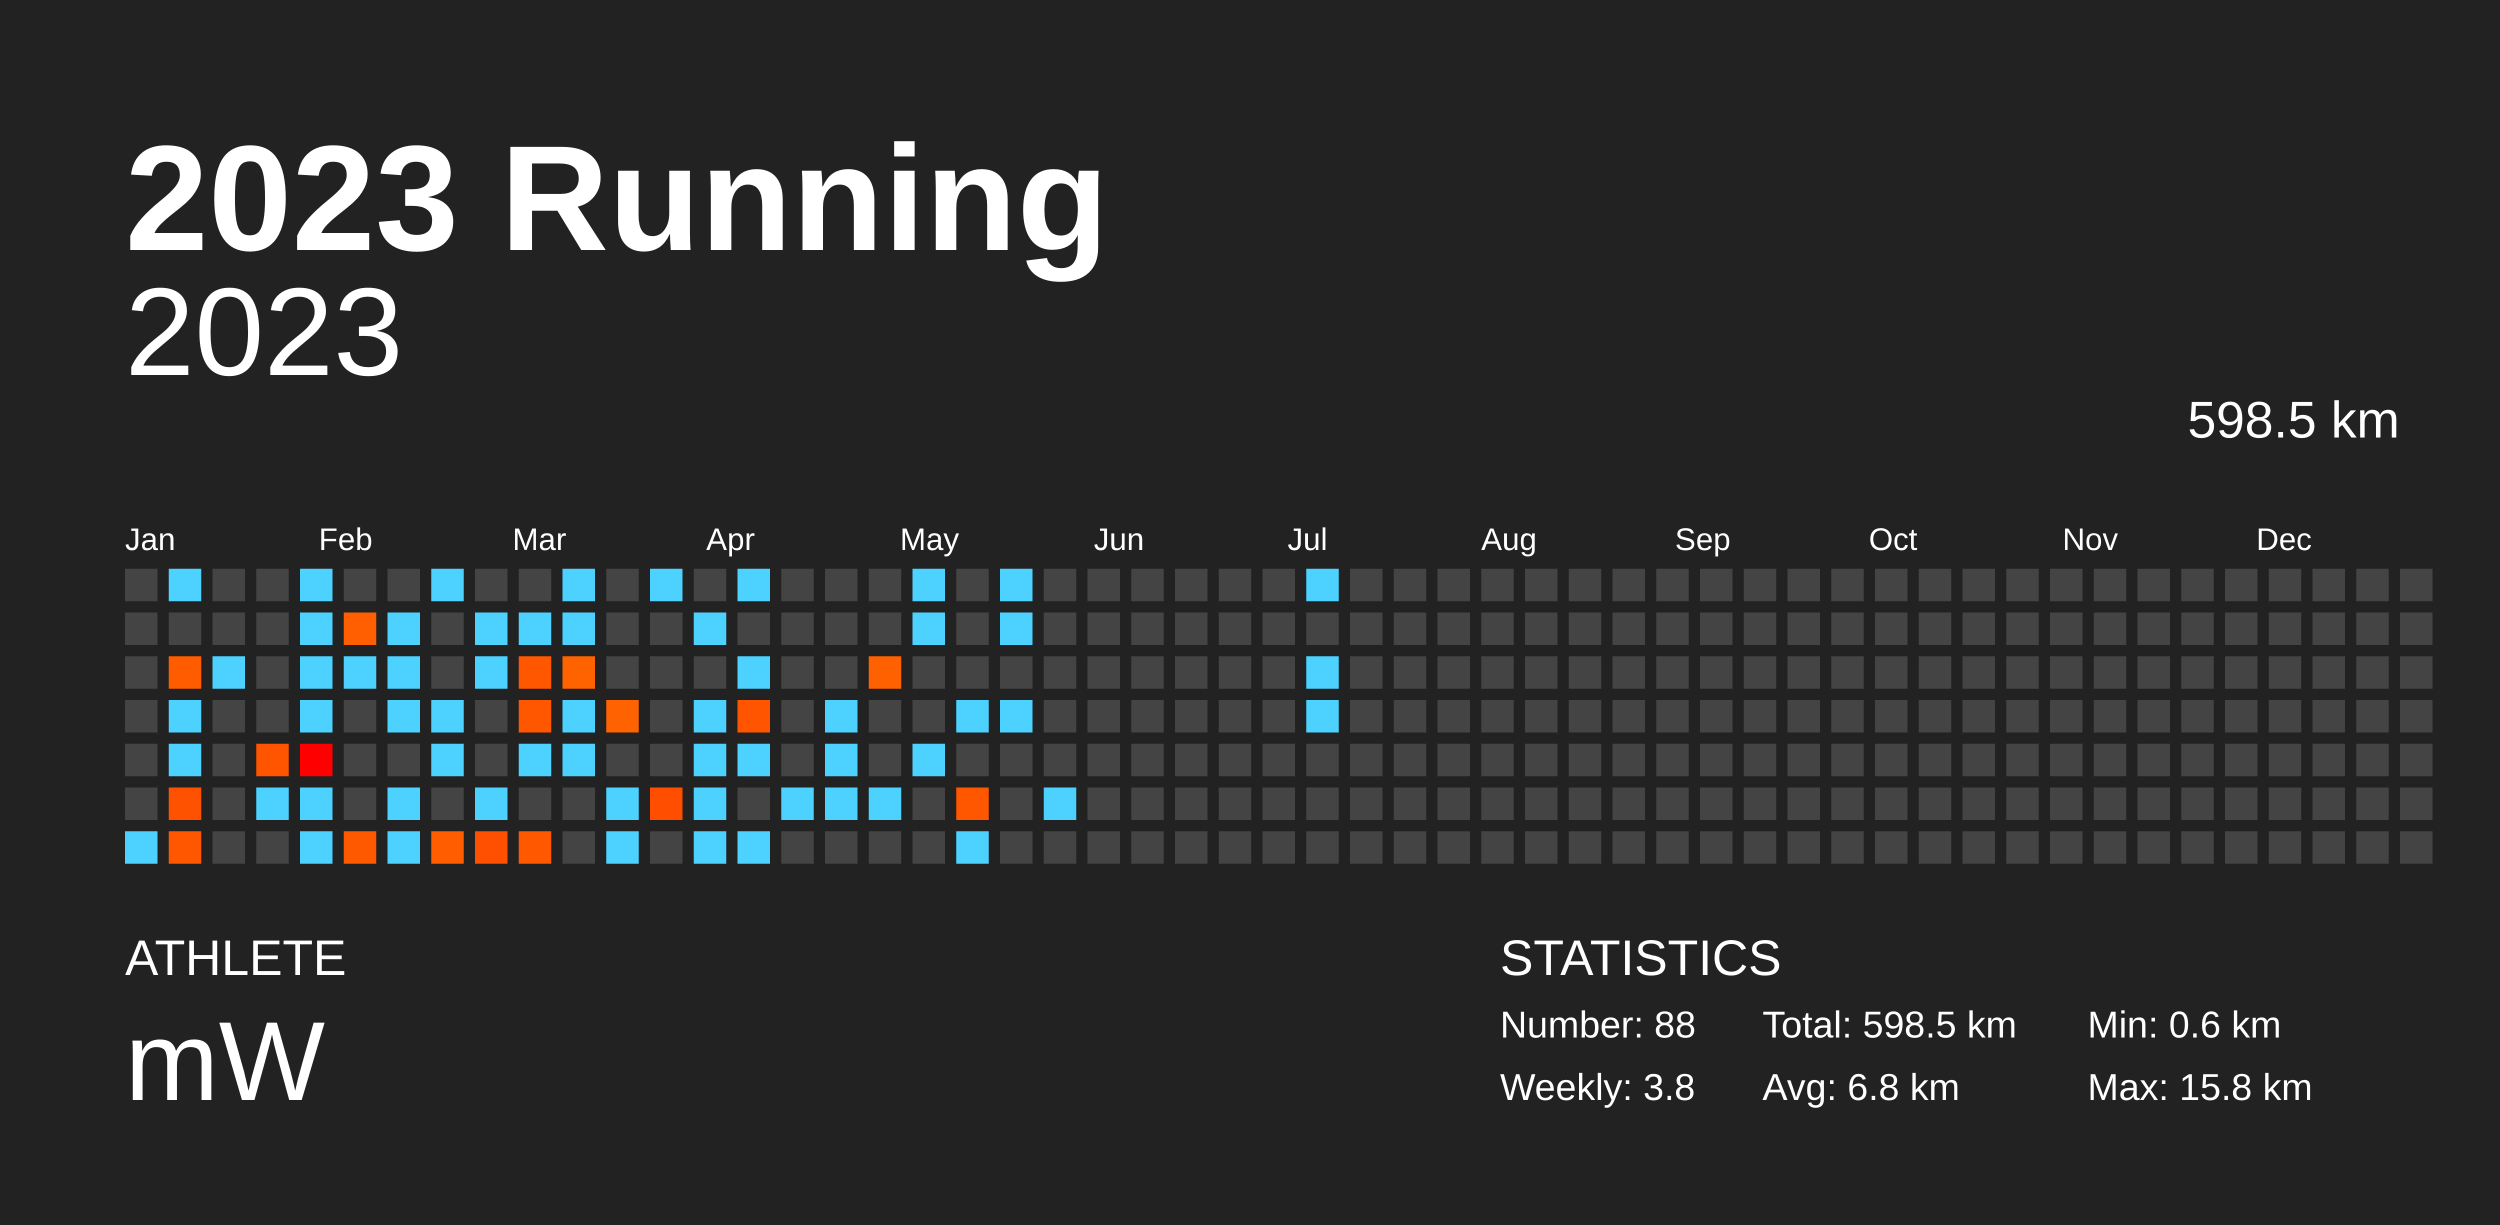
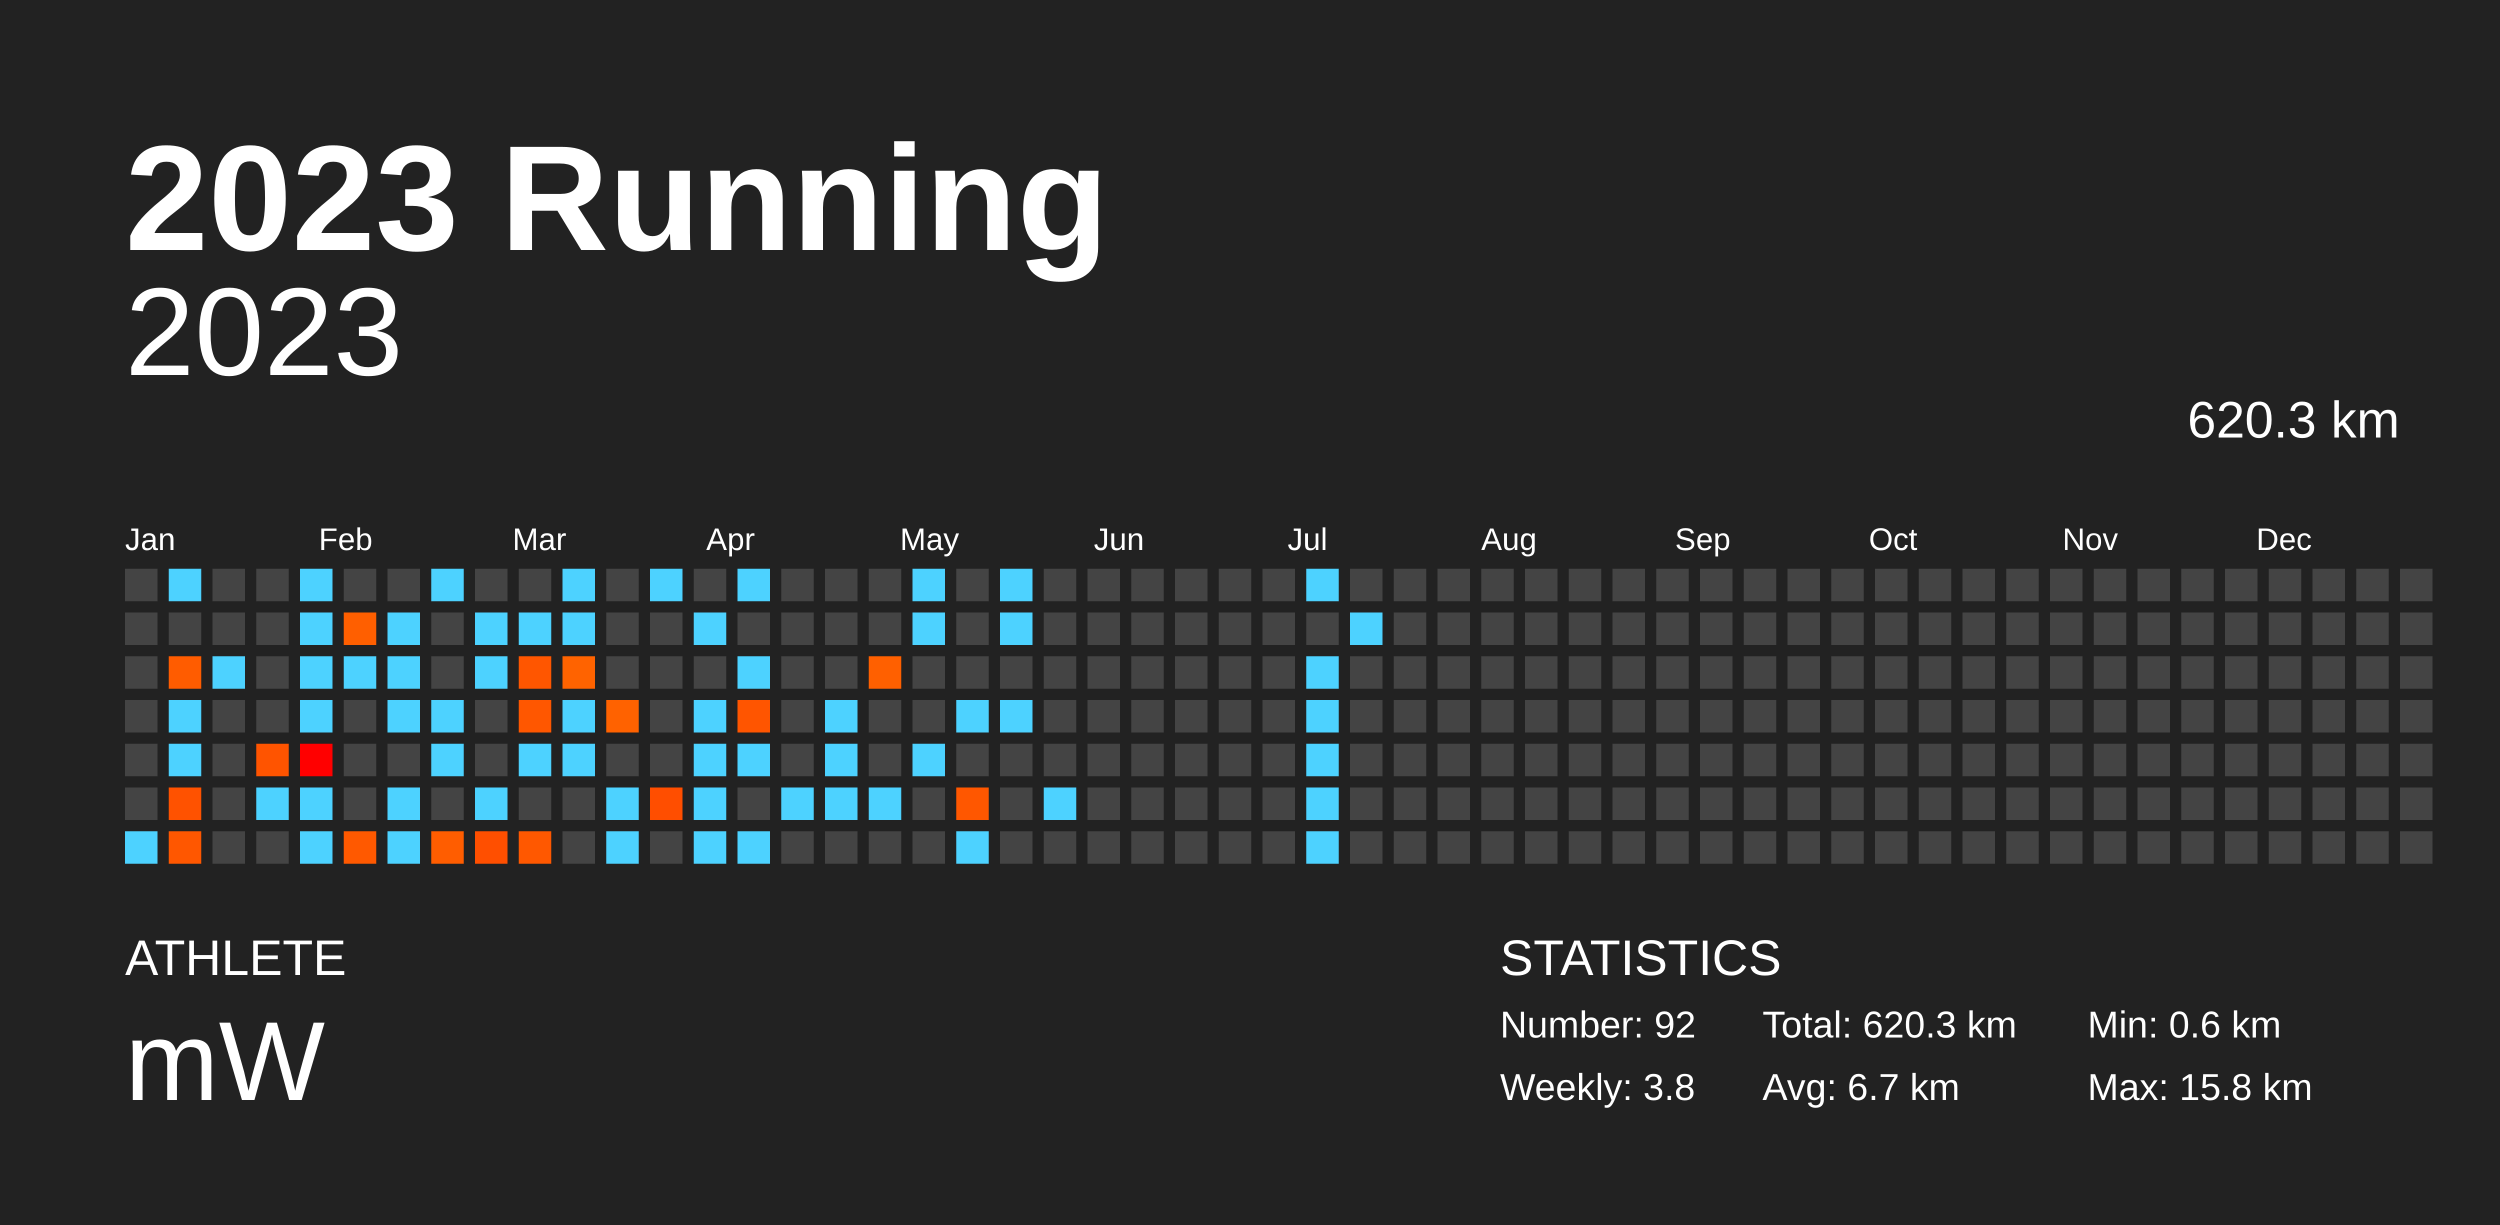
<svg xmlns="http://www.w3.org/2000/svg" baseProfile="full" height="98mm" version="1.1" viewBox="0,0,200,98" width="200mm">
  <defs />
  <rect fill="#222222" height="98" width="200" x="0" y="0" />
  <text fill="#FFFFFF" style="font-size:12px; font-family:Arial; font-weight:bold;" x="10" y="20">2023 Running</text>
  <text fill="#FFFFFF" style="font-size:4px; font-family:Arial" x="10" y="78">ATHLETE</text>
  <text fill="#FFFFFF" style="font-size:9px; font-family:Arial" x="10" y="88">mW</text>
  <text fill="#FFFFFF" style="font-size:4px; font-family:Arial" x="120" y="78">STATISTICS</text>
-   <text fill="#FFFFFF" style="font-size:3px; font-family:Arial" x="120" y="83">Number: 88</text>
+   <text fill="#FFFFFF" style="font-size:3px; font-family:Arial" x="120" y="83">Number: 92</text>
  <text fill="#FFFFFF" style="font-size:3px; font-family:Arial" x="120" y="88">Weekly: 3.8</text>
-   <text fill="#FFFFFF" style="font-size:3px; font-family:Arial" x="141" y="83">Total: 598.5 km</text>
-   <text fill="#FFFFFF" style="font-size:3px; font-family:Arial" x="141" y="88">Avg: 6.8 km</text>
+   <text fill="#FFFFFF" style="font-size:3px; font-family:Arial" x="141" y="83">Total: 620.3 km</text>
+   <text fill="#FFFFFF" style="font-size:3px; font-family:Arial" x="141" y="88">Avg: 6.7 km</text>
  <text fill="#FFFFFF" style="font-size:3px; font-family:Arial" x="167" y="83">Min: 0.6 km</text>
  <text fill="#FFFFFF" style="font-size:3px; font-family:Arial" x="167" y="88">Max: 15.8 km</text>
  <text alignment-baseline="hanging" fill="#FFFFFF" style="font-size:10.0px; font-family:Arial;" x="10" y="30">2023</text>
-   <text alignment-baseline="hanging" fill="#FFFFFF" style="font-size:4.125px; font-family:Arial;" x="175" y="35">598.5 km</text>
+   <text alignment-baseline="hanging" fill="#FFFFFF" style="font-size:4.125px; font-family:Arial;" x="175" y="35">620.3 km</text>
  <text fill="#FFFFFF" style="font-size:2.5px; font-family:Arial" x="10.0" y="44">Jan</text>
  <text fill="#FFFFFF" style="font-size:2.5px; font-family:Arial" x="25.5" y="44">Feb</text>
  <text fill="#FFFFFF" style="font-size:2.5px; font-family:Arial" x="41.0" y="44">Mar</text>
  <text fill="#FFFFFF" style="font-size:2.5px; font-family:Arial" x="56.5" y="44">Apr</text>
  <text fill="#FFFFFF" style="font-size:2.5px; font-family:Arial" x="72.0" y="44">May</text>
  <text fill="#FFFFFF" style="font-size:2.5px; font-family:Arial" x="87.5" y="44">Jun</text>
  <text fill="#FFFFFF" style="font-size:2.5px; font-family:Arial" x="103.0" y="44">Jul</text>
  <text fill="#FFFFFF" style="font-size:2.5px; font-family:Arial" x="118.5" y="44">Aug</text>
  <text fill="#FFFFFF" style="font-size:2.5px; font-family:Arial" x="134.0" y="44">Sep</text>
  <text fill="#FFFFFF" style="font-size:2.5px; font-family:Arial" x="149.5" y="44">Oct</text>
  <text fill="#FFFFFF" style="font-size:2.5px; font-family:Arial" x="165.0" y="44">Nov</text>
  <text fill="#FFFFFF" style="font-size:2.5px; font-family:Arial" x="180.5" y="44">Dec</text>
  <rect fill="#444444" height="2.6" width="2.6" x="10.0" y="45.5" />
  <rect fill="#444444" height="2.6" width="2.6" x="10.0" y="49.0" />
  <rect fill="#444444" height="2.6" width="2.6" x="10.0" y="52.5" />
  <rect fill="#444444" height="2.6" width="2.6" x="10.0" y="56.0" />
  <rect fill="#444444" height="2.6" width="2.6" x="10.0" y="59.5" />
  <rect fill="#444444" height="2.6" width="2.6" x="10.0" y="63.0" />
  <rect fill="#4dd2ff" height="2.6" width="2.6" x="10.0" y="66.5" />
  <rect fill="#4dd2ff" height="2.6" width="2.6" x="13.5" y="45.5" />
  <rect fill="#444444" height="2.6" width="2.6" x="13.5" y="49.0" />
  <rect fill="#ff5c00" height="2.6" width="2.6" x="13.5" y="52.5" />
  <rect fill="#4dd2ff" height="2.6" width="2.6" x="13.5" y="56.0" />
  <rect fill="#4dd2ff" height="2.6" width="2.6" x="13.5" y="59.5" />
  <rect fill="#ff5200" height="2.6" width="2.6" x="13.5" y="63.0" />
  <rect fill="#ff5700" height="2.6" width="2.6" x="13.5" y="66.5" />
  <rect fill="#444444" height="2.6" width="2.6" x="17.0" y="45.5" />
  <rect fill="#444444" height="2.6" width="2.6" x="17.0" y="49.0" />
  <rect fill="#4dd2ff" height="2.6" width="2.6" x="17.0" y="52.5" />
  <rect fill="#444444" height="2.6" width="2.6" x="17.0" y="56.0" />
  <rect fill="#444444" height="2.6" width="2.6" x="17.0" y="59.5" />
  <rect fill="#444444" height="2.6" width="2.6" x="17.0" y="63.0" />
  <rect fill="#444444" height="2.6" width="2.6" x="17.0" y="66.5" />
  <rect fill="#444444" height="2.6" width="2.6" x="20.5" y="45.5" />
  <rect fill="#444444" height="2.6" width="2.6" x="20.5" y="49.0" />
  <rect fill="#444444" height="2.6" width="2.6" x="20.5" y="52.5" />
  <rect fill="#444444" height="2.6" width="2.6" x="20.5" y="56.0" />
  <rect fill="#ff5400" height="2.6" width="2.6" x="20.5" y="59.5" />
  <rect fill="#4dd2ff" height="2.6" width="2.6" x="20.5" y="63.0" />
  <rect fill="#444444" height="2.6" width="2.6" x="20.5" y="66.5" />
  <rect fill="#4dd2ff" height="2.6" width="2.6" x="24.0" y="45.5" />
  <rect fill="#4dd2ff" height="2.6" width="2.6" x="24.0" y="49.0" />
  <rect fill="#4dd2ff" height="2.6" width="2.6" x="24.0" y="52.5" />
  <rect fill="#4dd2ff" height="2.6" width="2.6" x="24.0" y="56.0" />
  <rect fill="#ff0000" height="2.6" width="2.6" x="24.0" y="59.5" />
  <rect fill="#4dd2ff" height="2.6" width="2.6" x="24.0" y="63.0" />
  <rect fill="#4dd2ff" height="2.6" width="2.6" x="24.0" y="66.5" />
  <rect fill="#444444" height="2.6" width="2.6" x="27.5" y="45.5" />
  <rect fill="#ff5f00" height="2.6" width="2.6" x="27.5" y="49.0" />
  <rect fill="#4dd2ff" height="2.6" width="2.6" x="27.5" y="52.5" />
  <rect fill="#444444" height="2.6" width="2.6" x="27.5" y="56.0" />
  <rect fill="#444444" height="2.6" width="2.6" x="27.5" y="59.5" />
  <rect fill="#444444" height="2.6" width="2.6" x="27.5" y="63.0" />
  <rect fill="#ff5900" height="2.6" width="2.6" x="27.5" y="66.5" />
  <rect fill="#444444" height="2.6" width="2.6" x="31.0" y="45.5" />
  <rect fill="#4dd2ff" height="2.6" width="2.6" x="31.0" y="49.0" />
  <rect fill="#4dd2ff" height="2.6" width="2.6" x="31.0" y="52.5" />
  <rect fill="#4dd2ff" height="2.6" width="2.6" x="31.0" y="56.0" />
  <rect fill="#444444" height="2.6" width="2.6" x="31.0" y="59.5" />
  <rect fill="#4dd2ff" height="2.6" width="2.6" x="31.0" y="63.0" />
  <rect fill="#4dd2ff" height="2.6" width="2.6" x="31.0" y="66.5" />
  <rect fill="#4dd2ff" height="2.6" width="2.6" x="34.5" y="45.5" />
  <rect fill="#444444" height="2.6" width="2.6" x="34.5" y="49.0" />
  <rect fill="#444444" height="2.6" width="2.6" x="34.5" y="52.5" />
  <rect fill="#4dd2ff" height="2.6" width="2.6" x="34.5" y="56.0" />
  <rect fill="#4dd2ff" height="2.6" width="2.6" x="34.5" y="59.5" />
  <rect fill="#444444" height="2.6" width="2.6" x="34.5" y="63.0" />
  <rect fill="#ff5d00" height="2.6" width="2.6" x="34.5" y="66.5" />
  <rect fill="#444444" height="2.6" width="2.6" x="38.0" y="45.5" />
  <rect fill="#4dd2ff" height="2.6" width="2.6" x="38.0" y="49.0" />
  <rect fill="#4dd2ff" height="2.6" width="2.6" x="38.0" y="52.5" />
  <rect fill="#444444" height="2.6" width="2.6" x="38.0" y="56.0" />
  <rect fill="#444444" height="2.6" width="2.6" x="38.0" y="59.5" />
  <rect fill="#4dd2ff" height="2.6" width="2.6" x="38.0" y="63.0" />
  <rect fill="#ff4f00" height="2.6" width="2.6" x="38.0" y="66.5" />
  <rect fill="#444444" height="2.6" width="2.6" x="41.5" y="45.5" />
  <rect fill="#4dd2ff" height="2.6" width="2.6" x="41.5" y="49.0" />
  <rect fill="#ff5600" height="2.6" width="2.6" x="41.5" y="52.5" />
  <rect fill="#ff5700" height="2.6" width="2.6" x="41.5" y="56.0" />
  <rect fill="#4dd2ff" height="2.6" width="2.6" x="41.5" y="59.5" />
  <rect fill="#444444" height="2.6" width="2.6" x="41.5" y="63.0" />
  <rect fill="#ff5800" height="2.6" width="2.6" x="41.5" y="66.5" />
  <rect fill="#4dd2ff" height="2.6" width="2.6" x="45.0" y="45.5" />
  <rect fill="#4dd2ff" height="2.6" width="2.6" x="45.0" y="49.0" />
  <rect fill="#ff6300" height="2.6" width="2.6" x="45.0" y="52.5" />
  <rect fill="#4dd2ff" height="2.6" width="2.6" x="45.0" y="56.0" />
  <rect fill="#4dd2ff" height="2.6" width="2.6" x="45.0" y="59.5" />
  <rect fill="#444444" height="2.6" width="2.6" x="45.0" y="63.0" />
  <rect fill="#444444" height="2.6" width="2.6" x="45.0" y="66.5" />
  <rect fill="#444444" height="2.6" width="2.6" x="48.5" y="45.5" />
  <rect fill="#444444" height="2.6" width="2.6" x="48.5" y="49.0" />
  <rect fill="#444444" height="2.6" width="2.6" x="48.5" y="52.5" />
  <rect fill="#ff6200" height="2.6" width="2.6" x="48.5" y="56.0" />
  <rect fill="#444444" height="2.6" width="2.6" x="48.5" y="59.5" />
  <rect fill="#4dd2ff" height="2.6" width="2.6" x="48.5" y="63.0" />
  <rect fill="#4dd2ff" height="2.6" width="2.6" x="48.5" y="66.5" />
  <rect fill="#4dd2ff" height="2.6" width="2.6" x="52.0" y="45.5" />
  <rect fill="#444444" height="2.6" width="2.6" x="52.0" y="49.0" />
  <rect fill="#444444" height="2.6" width="2.6" x="52.0" y="52.5" />
  <rect fill="#444444" height="2.6" width="2.6" x="52.0" y="56.0" />
  <rect fill="#444444" height="2.6" width="2.6" x="52.0" y="59.5" />
  <rect fill="#ff4e00" height="2.6" width="2.6" x="52.0" y="63.0" />
  <rect fill="#444444" height="2.6" width="2.6" x="52.0" y="66.5" />
  <rect fill="#444444" height="2.6" width="2.6" x="55.5" y="45.5" />
  <rect fill="#4dd2ff" height="2.6" width="2.6" x="55.5" y="49.0" />
  <rect fill="#444444" height="2.6" width="2.6" x="55.5" y="52.5" />
  <rect fill="#4dd2ff" height="2.6" width="2.6" x="55.5" y="56.0" />
  <rect fill="#4dd2ff" height="2.6" width="2.6" x="55.5" y="59.5" />
  <rect fill="#4dd2ff" height="2.6" width="2.6" x="55.5" y="63.0" />
  <rect fill="#4dd2ff" height="2.6" width="2.6" x="55.5" y="66.5" />
  <rect fill="#4dd2ff" height="2.6" width="2.6" x="59.0" y="45.5" />
  <rect fill="#444444" height="2.6" width="2.6" x="59.0" y="49.0" />
  <rect fill="#4dd2ff" height="2.6" width="2.6" x="59.0" y="52.5" />
  <rect fill="#ff5500" height="2.6" width="2.6" x="59.0" y="56.0" />
  <rect fill="#4dd2ff" height="2.6" width="2.6" x="59.0" y="59.5" />
  <rect fill="#444444" height="2.6" width="2.6" x="59.0" y="63.0" />
  <rect fill="#4dd2ff" height="2.6" width="2.6" x="59.0" y="66.5" />
  <rect fill="#444444" height="2.6" width="2.6" x="62.5" y="45.5" />
  <rect fill="#444444" height="2.6" width="2.6" x="62.5" y="49.0" />
  <rect fill="#444444" height="2.6" width="2.6" x="62.5" y="52.5" />
  <rect fill="#444444" height="2.6" width="2.6" x="62.5" y="56.0" />
  <rect fill="#444444" height="2.6" width="2.6" x="62.5" y="59.5" />
  <rect fill="#4dd2ff" height="2.6" width="2.6" x="62.5" y="63.0" />
  <rect fill="#444444" height="2.6" width="2.6" x="62.5" y="66.5" />
  <rect fill="#444444" height="2.6" width="2.6" x="66.0" y="45.5" />
  <rect fill="#444444" height="2.6" width="2.6" x="66.0" y="49.0" />
  <rect fill="#444444" height="2.6" width="2.6" x="66.0" y="52.5" />
  <rect fill="#4dd2ff" height="2.6" width="2.6" x="66.0" y="56.0" />
  <rect fill="#4dd2ff" height="2.6" width="2.6" x="66.0" y="59.5" />
  <rect fill="#4dd2ff" height="2.6" width="2.6" x="66.0" y="63.0" />
  <rect fill="#444444" height="2.6" width="2.6" x="66.0" y="66.5" />
  <rect fill="#444444" height="2.6" width="2.6" x="69.5" y="45.5" />
  <rect fill="#444444" height="2.6" width="2.6" x="69.5" y="49.0" />
  <rect fill="#ff6000" height="2.6" width="2.6" x="69.5" y="52.5" />
  <rect fill="#444444" height="2.6" width="2.6" x="69.5" y="56.0" />
  <rect fill="#444444" height="2.6" width="2.6" x="69.5" y="59.5" />
  <rect fill="#4dd2ff" height="2.6" width="2.6" x="69.5" y="63.0" />
  <rect fill="#444444" height="2.6" width="2.6" x="69.5" y="66.5" />
  <rect fill="#4dd2ff" height="2.6" width="2.6" x="73.0" y="45.5" />
  <rect fill="#4dd2ff" height="2.6" width="2.6" x="73.0" y="49.0" />
  <rect fill="#444444" height="2.6" width="2.6" x="73.0" y="52.5" />
  <rect fill="#444444" height="2.6" width="2.6" x="73.0" y="56.0" />
  <rect fill="#4dd2ff" height="2.6" width="2.6" x="73.0" y="59.5" />
  <rect fill="#444444" height="2.6" width="2.6" x="73.0" y="63.0" />
  <rect fill="#444444" height="2.6" width="2.6" x="73.0" y="66.5" />
  <rect fill="#444444" height="2.6" width="2.6" x="76.5" y="45.5" />
  <rect fill="#444444" height="2.6" width="2.6" x="76.5" y="49.0" />
  <rect fill="#444444" height="2.6" width="2.6" x="76.5" y="52.5" />
  <rect fill="#4dd2ff" height="2.6" width="2.6" x="76.5" y="56.0" />
  <rect fill="#444444" height="2.6" width="2.6" x="76.5" y="59.5" />
  <rect fill="#ff5700" height="2.6" width="2.6" x="76.5" y="63.0" />
  <rect fill="#4dd2ff" height="2.6" width="2.6" x="76.5" y="66.5" />
  <rect fill="#4dd2ff" height="2.6" width="2.6" x="80.0" y="45.5" />
  <rect fill="#4dd2ff" height="2.6" width="2.6" x="80.0" y="49.0" />
  <rect fill="#444444" height="2.6" width="2.6" x="80.0" y="52.5" />
  <rect fill="#4dd2ff" height="2.6" width="2.6" x="80.0" y="56.0" />
  <rect fill="#444444" height="2.6" width="2.6" x="80.0" y="59.5" />
  <rect fill="#444444" height="2.6" width="2.6" x="80.0" y="63.0" />
  <rect fill="#444444" height="2.6" width="2.6" x="80.0" y="66.5" />
  <rect fill="#444444" height="2.6" width="2.6" x="83.5" y="45.5" />
  <rect fill="#444444" height="2.6" width="2.6" x="83.5" y="49.0" />
  <rect fill="#444444" height="2.6" width="2.6" x="83.5" y="52.5" />
  <rect fill="#444444" height="2.6" width="2.6" x="83.5" y="56.0" />
  <rect fill="#444444" height="2.6" width="2.6" x="83.5" y="59.5" />
  <rect fill="#4dd2ff" height="2.6" width="2.6" x="83.5" y="63.0" />
  <rect fill="#444444" height="2.6" width="2.6" x="83.5" y="66.5" />
  <rect fill="#444444" height="2.6" width="2.6" x="87.0" y="45.5" />
  <rect fill="#444444" height="2.6" width="2.6" x="87.0" y="49.0" />
  <rect fill="#444444" height="2.6" width="2.6" x="87.0" y="52.5" />
  <rect fill="#444444" height="2.6" width="2.6" x="87.0" y="56.0" />
  <rect fill="#444444" height="2.6" width="2.6" x="87.0" y="59.5" />
  <rect fill="#444444" height="2.6" width="2.6" x="87.0" y="63.0" />
  <rect fill="#444444" height="2.6" width="2.6" x="87.0" y="66.5" />
  <rect fill="#444444" height="2.6" width="2.6" x="90.5" y="45.5" />
  <rect fill="#444444" height="2.6" width="2.6" x="90.5" y="49.0" />
  <rect fill="#444444" height="2.6" width="2.6" x="90.5" y="52.5" />
  <rect fill="#444444" height="2.6" width="2.6" x="90.5" y="56.0" />
  <rect fill="#444444" height="2.6" width="2.6" x="90.5" y="59.5" />
  <rect fill="#444444" height="2.6" width="2.6" x="90.5" y="63.0" />
  <rect fill="#444444" height="2.6" width="2.6" x="90.5" y="66.5" />
  <rect fill="#444444" height="2.6" width="2.6" x="94.0" y="45.5" />
  <rect fill="#444444" height="2.6" width="2.6" x="94.0" y="49.0" />
  <rect fill="#444444" height="2.6" width="2.6" x="94.0" y="52.5" />
  <rect fill="#444444" height="2.6" width="2.6" x="94.0" y="56.0" />
  <rect fill="#444444" height="2.6" width="2.6" x="94.0" y="59.5" />
  <rect fill="#444444" height="2.6" width="2.6" x="94.0" y="63.0" />
  <rect fill="#444444" height="2.6" width="2.6" x="94.0" y="66.5" />
  <rect fill="#444444" height="2.6" width="2.6" x="97.5" y="45.5" />
  <rect fill="#444444" height="2.6" width="2.6" x="97.5" y="49.0" />
  <rect fill="#444444" height="2.6" width="2.6" x="97.5" y="52.5" />
  <rect fill="#444444" height="2.6" width="2.6" x="97.5" y="56.0" />
  <rect fill="#444444" height="2.6" width="2.6" x="97.5" y="59.5" />
  <rect fill="#444444" height="2.6" width="2.6" x="97.5" y="63.0" />
  <rect fill="#444444" height="2.6" width="2.6" x="97.5" y="66.5" />
  <rect fill="#444444" height="2.6" width="2.6" x="101.0" y="45.5" />
  <rect fill="#444444" height="2.6" width="2.6" x="101.0" y="49.0" />
  <rect fill="#444444" height="2.6" width="2.6" x="101.0" y="52.5" />
  <rect fill="#444444" height="2.6" width="2.6" x="101.0" y="56.0" />
  <rect fill="#444444" height="2.6" width="2.6" x="101.0" y="59.5" />
  <rect fill="#444444" height="2.6" width="2.6" x="101.0" y="63.0" />
  <rect fill="#444444" height="2.6" width="2.6" x="101.0" y="66.5" />
  <rect fill="#4dd2ff" height="2.6" width="2.6" x="104.5" y="45.5" />
  <rect fill="#444444" height="2.6" width="2.6" x="104.5" y="49.0" />
  <rect fill="#4dd2ff" height="2.6" width="2.6" x="104.5" y="52.5" />
  <rect fill="#4dd2ff" height="2.6" width="2.6" x="104.5" y="56.0" />
-   <rect fill="#444444" height="2.6" width="2.6" x="104.5" y="59.5" />
-   <rect fill="#444444" height="2.6" width="2.6" x="104.5" y="63.0" />
-   <rect fill="#444444" height="2.6" width="2.6" x="104.5" y="66.5" />
+   <rect fill="#4dd2ff" height="2.6" width="2.6" x="104.5" y="59.5" />
+   <rect fill="#4dd2ff" height="2.6" width="2.6" x="104.5" y="63.0" />
+   <rect fill="#4dd2ff" height="2.6" width="2.6" x="104.5" y="66.5" />
  <rect fill="#444444" height="2.6" width="2.6" x="108.0" y="45.5" />
-   <rect fill="#444444" height="2.6" width="2.6" x="108.0" y="49.0" />
+   <rect fill="#4dd2ff" height="2.6" width="2.6" x="108.0" y="49.0" />
  <rect fill="#444444" height="2.6" width="2.6" x="108.0" y="52.5" />
  <rect fill="#444444" height="2.6" width="2.6" x="108.0" y="56.0" />
  <rect fill="#444444" height="2.6" width="2.6" x="108.0" y="59.5" />
  <rect fill="#444444" height="2.6" width="2.6" x="108.0" y="63.0" />
  <rect fill="#444444" height="2.6" width="2.6" x="108.0" y="66.5" />
  <rect fill="#444444" height="2.6" width="2.6" x="111.5" y="45.5" />
  <rect fill="#444444" height="2.6" width="2.6" x="111.5" y="49.0" />
  <rect fill="#444444" height="2.6" width="2.6" x="111.5" y="52.5" />
  <rect fill="#444444" height="2.6" width="2.6" x="111.5" y="56.0" />
  <rect fill="#444444" height="2.6" width="2.6" x="111.5" y="59.5" />
  <rect fill="#444444" height="2.6" width="2.6" x="111.5" y="63.0" />
  <rect fill="#444444" height="2.6" width="2.6" x="111.5" y="66.5" />
  <rect fill="#444444" height="2.6" width="2.6" x="115.0" y="45.5" />
  <rect fill="#444444" height="2.6" width="2.6" x="115.0" y="49.0" />
  <rect fill="#444444" height="2.6" width="2.6" x="115.0" y="52.5" />
  <rect fill="#444444" height="2.6" width="2.6" x="115.0" y="56.0" />
  <rect fill="#444444" height="2.6" width="2.6" x="115.0" y="59.5" />
  <rect fill="#444444" height="2.6" width="2.6" x="115.0" y="63.0" />
  <rect fill="#444444" height="2.6" width="2.6" x="115.0" y="66.5" />
  <rect fill="#444444" height="2.6" width="2.6" x="118.5" y="45.5" />
  <rect fill="#444444" height="2.6" width="2.6" x="118.5" y="49.0" />
  <rect fill="#444444" height="2.6" width="2.6" x="118.5" y="52.5" />
  <rect fill="#444444" height="2.6" width="2.6" x="118.5" y="56.0" />
  <rect fill="#444444" height="2.6" width="2.6" x="118.5" y="59.5" />
  <rect fill="#444444" height="2.6" width="2.6" x="118.5" y="63.0" />
  <rect fill="#444444" height="2.6" width="2.6" x="118.5" y="66.5" />
  <rect fill="#444444" height="2.6" width="2.6" x="122.0" y="45.5" />
  <rect fill="#444444" height="2.6" width="2.6" x="122.0" y="49.0" />
  <rect fill="#444444" height="2.6" width="2.6" x="122.0" y="52.5" />
  <rect fill="#444444" height="2.6" width="2.6" x="122.0" y="56.0" />
  <rect fill="#444444" height="2.6" width="2.6" x="122.0" y="59.5" />
  <rect fill="#444444" height="2.6" width="2.6" x="122.0" y="63.0" />
  <rect fill="#444444" height="2.6" width="2.6" x="122.0" y="66.5" />
  <rect fill="#444444" height="2.6" width="2.6" x="125.5" y="45.5" />
  <rect fill="#444444" height="2.6" width="2.6" x="125.5" y="49.0" />
  <rect fill="#444444" height="2.6" width="2.6" x="125.5" y="52.5" />
  <rect fill="#444444" height="2.6" width="2.6" x="125.5" y="56.0" />
  <rect fill="#444444" height="2.6" width="2.6" x="125.5" y="59.5" />
  <rect fill="#444444" height="2.6" width="2.6" x="125.5" y="63.0" />
  <rect fill="#444444" height="2.6" width="2.6" x="125.5" y="66.5" />
  <rect fill="#444444" height="2.6" width="2.6" x="129.0" y="45.5" />
  <rect fill="#444444" height="2.6" width="2.6" x="129.0" y="49.0" />
  <rect fill="#444444" height="2.6" width="2.6" x="129.0" y="52.5" />
  <rect fill="#444444" height="2.6" width="2.6" x="129.0" y="56.0" />
  <rect fill="#444444" height="2.6" width="2.6" x="129.0" y="59.5" />
  <rect fill="#444444" height="2.6" width="2.6" x="129.0" y="63.0" />
  <rect fill="#444444" height="2.6" width="2.6" x="129.0" y="66.5" />
  <rect fill="#444444" height="2.6" width="2.6" x="132.5" y="45.5" />
  <rect fill="#444444" height="2.6" width="2.6" x="132.5" y="49.0" />
  <rect fill="#444444" height="2.6" width="2.6" x="132.5" y="52.5" />
  <rect fill="#444444" height="2.6" width="2.6" x="132.5" y="56.0" />
  <rect fill="#444444" height="2.6" width="2.6" x="132.5" y="59.5" />
  <rect fill="#444444" height="2.6" width="2.6" x="132.5" y="63.0" />
  <rect fill="#444444" height="2.6" width="2.6" x="132.5" y="66.5" />
  <rect fill="#444444" height="2.6" width="2.6" x="136.0" y="45.5" />
  <rect fill="#444444" height="2.6" width="2.6" x="136.0" y="49.0" />
  <rect fill="#444444" height="2.6" width="2.6" x="136.0" y="52.5" />
  <rect fill="#444444" height="2.6" width="2.6" x="136.0" y="56.0" />
  <rect fill="#444444" height="2.6" width="2.6" x="136.0" y="59.5" />
  <rect fill="#444444" height="2.6" width="2.6" x="136.0" y="63.0" />
  <rect fill="#444444" height="2.6" width="2.6" x="136.0" y="66.5" />
  <rect fill="#444444" height="2.6" width="2.6" x="139.5" y="45.5" />
  <rect fill="#444444" height="2.6" width="2.6" x="139.5" y="49.0" />
  <rect fill="#444444" height="2.6" width="2.6" x="139.5" y="52.5" />
  <rect fill="#444444" height="2.6" width="2.6" x="139.5" y="56.0" />
  <rect fill="#444444" height="2.6" width="2.6" x="139.5" y="59.5" />
  <rect fill="#444444" height="2.6" width="2.6" x="139.5" y="63.0" />
  <rect fill="#444444" height="2.6" width="2.6" x="139.5" y="66.5" />
  <rect fill="#444444" height="2.6" width="2.6" x="143.0" y="45.5" />
  <rect fill="#444444" height="2.6" width="2.6" x="143.0" y="49.0" />
  <rect fill="#444444" height="2.6" width="2.6" x="143.0" y="52.5" />
  <rect fill="#444444" height="2.6" width="2.6" x="143.0" y="56.0" />
  <rect fill="#444444" height="2.6" width="2.6" x="143.0" y="59.5" />
  <rect fill="#444444" height="2.6" width="2.6" x="143.0" y="63.0" />
  <rect fill="#444444" height="2.6" width="2.6" x="143.0" y="66.5" />
  <rect fill="#444444" height="2.6" width="2.6" x="146.5" y="45.5" />
  <rect fill="#444444" height="2.6" width="2.6" x="146.5" y="49.0" />
  <rect fill="#444444" height="2.6" width="2.6" x="146.5" y="52.5" />
  <rect fill="#444444" height="2.6" width="2.6" x="146.5" y="56.0" />
  <rect fill="#444444" height="2.6" width="2.6" x="146.5" y="59.5" />
  <rect fill="#444444" height="2.6" width="2.6" x="146.5" y="63.0" />
  <rect fill="#444444" height="2.6" width="2.6" x="146.5" y="66.5" />
  <rect fill="#444444" height="2.6" width="2.6" x="150.0" y="45.5" />
  <rect fill="#444444" height="2.6" width="2.6" x="150.0" y="49.0" />
  <rect fill="#444444" height="2.6" width="2.6" x="150.0" y="52.5" />
  <rect fill="#444444" height="2.6" width="2.6" x="150.0" y="56.0" />
  <rect fill="#444444" height="2.6" width="2.6" x="150.0" y="59.5" />
  <rect fill="#444444" height="2.6" width="2.6" x="150.0" y="63.0" />
  <rect fill="#444444" height="2.6" width="2.6" x="150.0" y="66.5" />
  <rect fill="#444444" height="2.6" width="2.6" x="153.5" y="45.5" />
  <rect fill="#444444" height="2.6" width="2.6" x="153.5" y="49.0" />
  <rect fill="#444444" height="2.6" width="2.6" x="153.5" y="52.5" />
  <rect fill="#444444" height="2.6" width="2.6" x="153.5" y="56.0" />
  <rect fill="#444444" height="2.6" width="2.6" x="153.5" y="59.5" />
  <rect fill="#444444" height="2.6" width="2.6" x="153.5" y="63.0" />
  <rect fill="#444444" height="2.6" width="2.6" x="153.5" y="66.5" />
  <rect fill="#444444" height="2.6" width="2.6" x="157.0" y="45.5" />
  <rect fill="#444444" height="2.6" width="2.6" x="157.0" y="49.0" />
  <rect fill="#444444" height="2.6" width="2.6" x="157.0" y="52.5" />
  <rect fill="#444444" height="2.6" width="2.6" x="157.0" y="56.0" />
  <rect fill="#444444" height="2.6" width="2.6" x="157.0" y="59.5" />
  <rect fill="#444444" height="2.6" width="2.6" x="157.0" y="63.0" />
  <rect fill="#444444" height="2.6" width="2.6" x="157.0" y="66.5" />
  <rect fill="#444444" height="2.6" width="2.6" x="160.5" y="45.5" />
  <rect fill="#444444" height="2.6" width="2.6" x="160.5" y="49.0" />
  <rect fill="#444444" height="2.6" width="2.6" x="160.5" y="52.5" />
  <rect fill="#444444" height="2.6" width="2.6" x="160.5" y="56.0" />
  <rect fill="#444444" height="2.6" width="2.6" x="160.5" y="59.5" />
  <rect fill="#444444" height="2.6" width="2.6" x="160.5" y="63.0" />
  <rect fill="#444444" height="2.6" width="2.6" x="160.5" y="66.5" />
  <rect fill="#444444" height="2.6" width="2.6" x="164.0" y="45.5" />
  <rect fill="#444444" height="2.6" width="2.6" x="164.0" y="49.0" />
  <rect fill="#444444" height="2.6" width="2.6" x="164.0" y="52.5" />
  <rect fill="#444444" height="2.6" width="2.6" x="164.0" y="56.0" />
  <rect fill="#444444" height="2.6" width="2.6" x="164.0" y="59.5" />
  <rect fill="#444444" height="2.6" width="2.6" x="164.0" y="63.0" />
  <rect fill="#444444" height="2.6" width="2.6" x="164.0" y="66.5" />
  <rect fill="#444444" height="2.6" width="2.6" x="167.5" y="45.5" />
  <rect fill="#444444" height="2.6" width="2.6" x="167.5" y="49.0" />
  <rect fill="#444444" height="2.6" width="2.6" x="167.5" y="52.5" />
  <rect fill="#444444" height="2.6" width="2.6" x="167.5" y="56.0" />
  <rect fill="#444444" height="2.6" width="2.6" x="167.5" y="59.5" />
  <rect fill="#444444" height="2.6" width="2.6" x="167.5" y="63.0" />
  <rect fill="#444444" height="2.6" width="2.6" x="167.5" y="66.5" />
  <rect fill="#444444" height="2.6" width="2.6" x="171.0" y="45.5" />
  <rect fill="#444444" height="2.6" width="2.6" x="171.0" y="49.0" />
  <rect fill="#444444" height="2.6" width="2.6" x="171.0" y="52.5" />
  <rect fill="#444444" height="2.6" width="2.6" x="171.0" y="56.0" />
  <rect fill="#444444" height="2.6" width="2.6" x="171.0" y="59.5" />
  <rect fill="#444444" height="2.6" width="2.6" x="171.0" y="63.0" />
  <rect fill="#444444" height="2.6" width="2.6" x="171.0" y="66.5" />
  <rect fill="#444444" height="2.6" width="2.6" x="174.5" y="45.5" />
  <rect fill="#444444" height="2.6" width="2.6" x="174.5" y="49.0" />
  <rect fill="#444444" height="2.6" width="2.6" x="174.5" y="52.5" />
  <rect fill="#444444" height="2.6" width="2.6" x="174.5" y="56.0" />
  <rect fill="#444444" height="2.6" width="2.6" x="174.5" y="59.5" />
  <rect fill="#444444" height="2.6" width="2.6" x="174.5" y="63.0" />
  <rect fill="#444444" height="2.6" width="2.6" x="174.5" y="66.5" />
  <rect fill="#444444" height="2.6" width="2.6" x="178.0" y="45.5" />
  <rect fill="#444444" height="2.6" width="2.6" x="178.0" y="49.0" />
  <rect fill="#444444" height="2.6" width="2.6" x="178.0" y="52.5" />
  <rect fill="#444444" height="2.6" width="2.6" x="178.0" y="56.0" />
  <rect fill="#444444" height="2.6" width="2.6" x="178.0" y="59.5" />
  <rect fill="#444444" height="2.6" width="2.6" x="178.0" y="63.0" />
  <rect fill="#444444" height="2.6" width="2.6" x="178.0" y="66.5" />
  <rect fill="#444444" height="2.6" width="2.6" x="181.5" y="45.5" />
  <rect fill="#444444" height="2.6" width="2.6" x="181.5" y="49.0" />
  <rect fill="#444444" height="2.6" width="2.6" x="181.5" y="52.5" />
  <rect fill="#444444" height="2.6" width="2.6" x="181.5" y="56.0" />
  <rect fill="#444444" height="2.6" width="2.6" x="181.5" y="59.5" />
  <rect fill="#444444" height="2.6" width="2.6" x="181.5" y="63.0" />
  <rect fill="#444444" height="2.6" width="2.6" x="181.5" y="66.5" />
  <rect fill="#444444" height="2.6" width="2.6" x="185.0" y="45.5" />
  <rect fill="#444444" height="2.6" width="2.6" x="185.0" y="49.0" />
  <rect fill="#444444" height="2.6" width="2.6" x="185.0" y="52.5" />
  <rect fill="#444444" height="2.6" width="2.6" x="185.0" y="56.0" />
  <rect fill="#444444" height="2.6" width="2.6" x="185.0" y="59.5" />
  <rect fill="#444444" height="2.6" width="2.6" x="185.0" y="63.0" />
  <rect fill="#444444" height="2.6" width="2.6" x="185.0" y="66.5" />
  <rect fill="#444444" height="2.6" width="2.6" x="188.5" y="45.5" />
  <rect fill="#444444" height="2.6" width="2.6" x="188.5" y="49.0" />
  <rect fill="#444444" height="2.6" width="2.6" x="188.5" y="52.5" />
  <rect fill="#444444" height="2.6" width="2.6" x="188.5" y="56.0" />
  <rect fill="#444444" height="2.6" width="2.6" x="188.5" y="59.5" />
  <rect fill="#444444" height="2.6" width="2.6" x="188.5" y="63.0" />
  <rect fill="#444444" height="2.6" width="2.6" x="188.5" y="66.5" />
  <rect fill="#444444" height="2.6" width="2.6" x="192.0" y="45.5" />
  <rect fill="#444444" height="2.6" width="2.6" x="192.0" y="49.0" />
  <rect fill="#444444" height="2.6" width="2.6" x="192.0" y="52.5" />
  <rect fill="#444444" height="2.6" width="2.6" x="192.0" y="56.0" />
  <rect fill="#444444" height="2.6" width="2.6" x="192.0" y="59.5" />
  <rect fill="#444444" height="2.6" width="2.6" x="192.0" y="63.0" />
  <rect fill="#444444" height="2.6" width="2.6" x="192.0" y="66.5" />
</svg>
